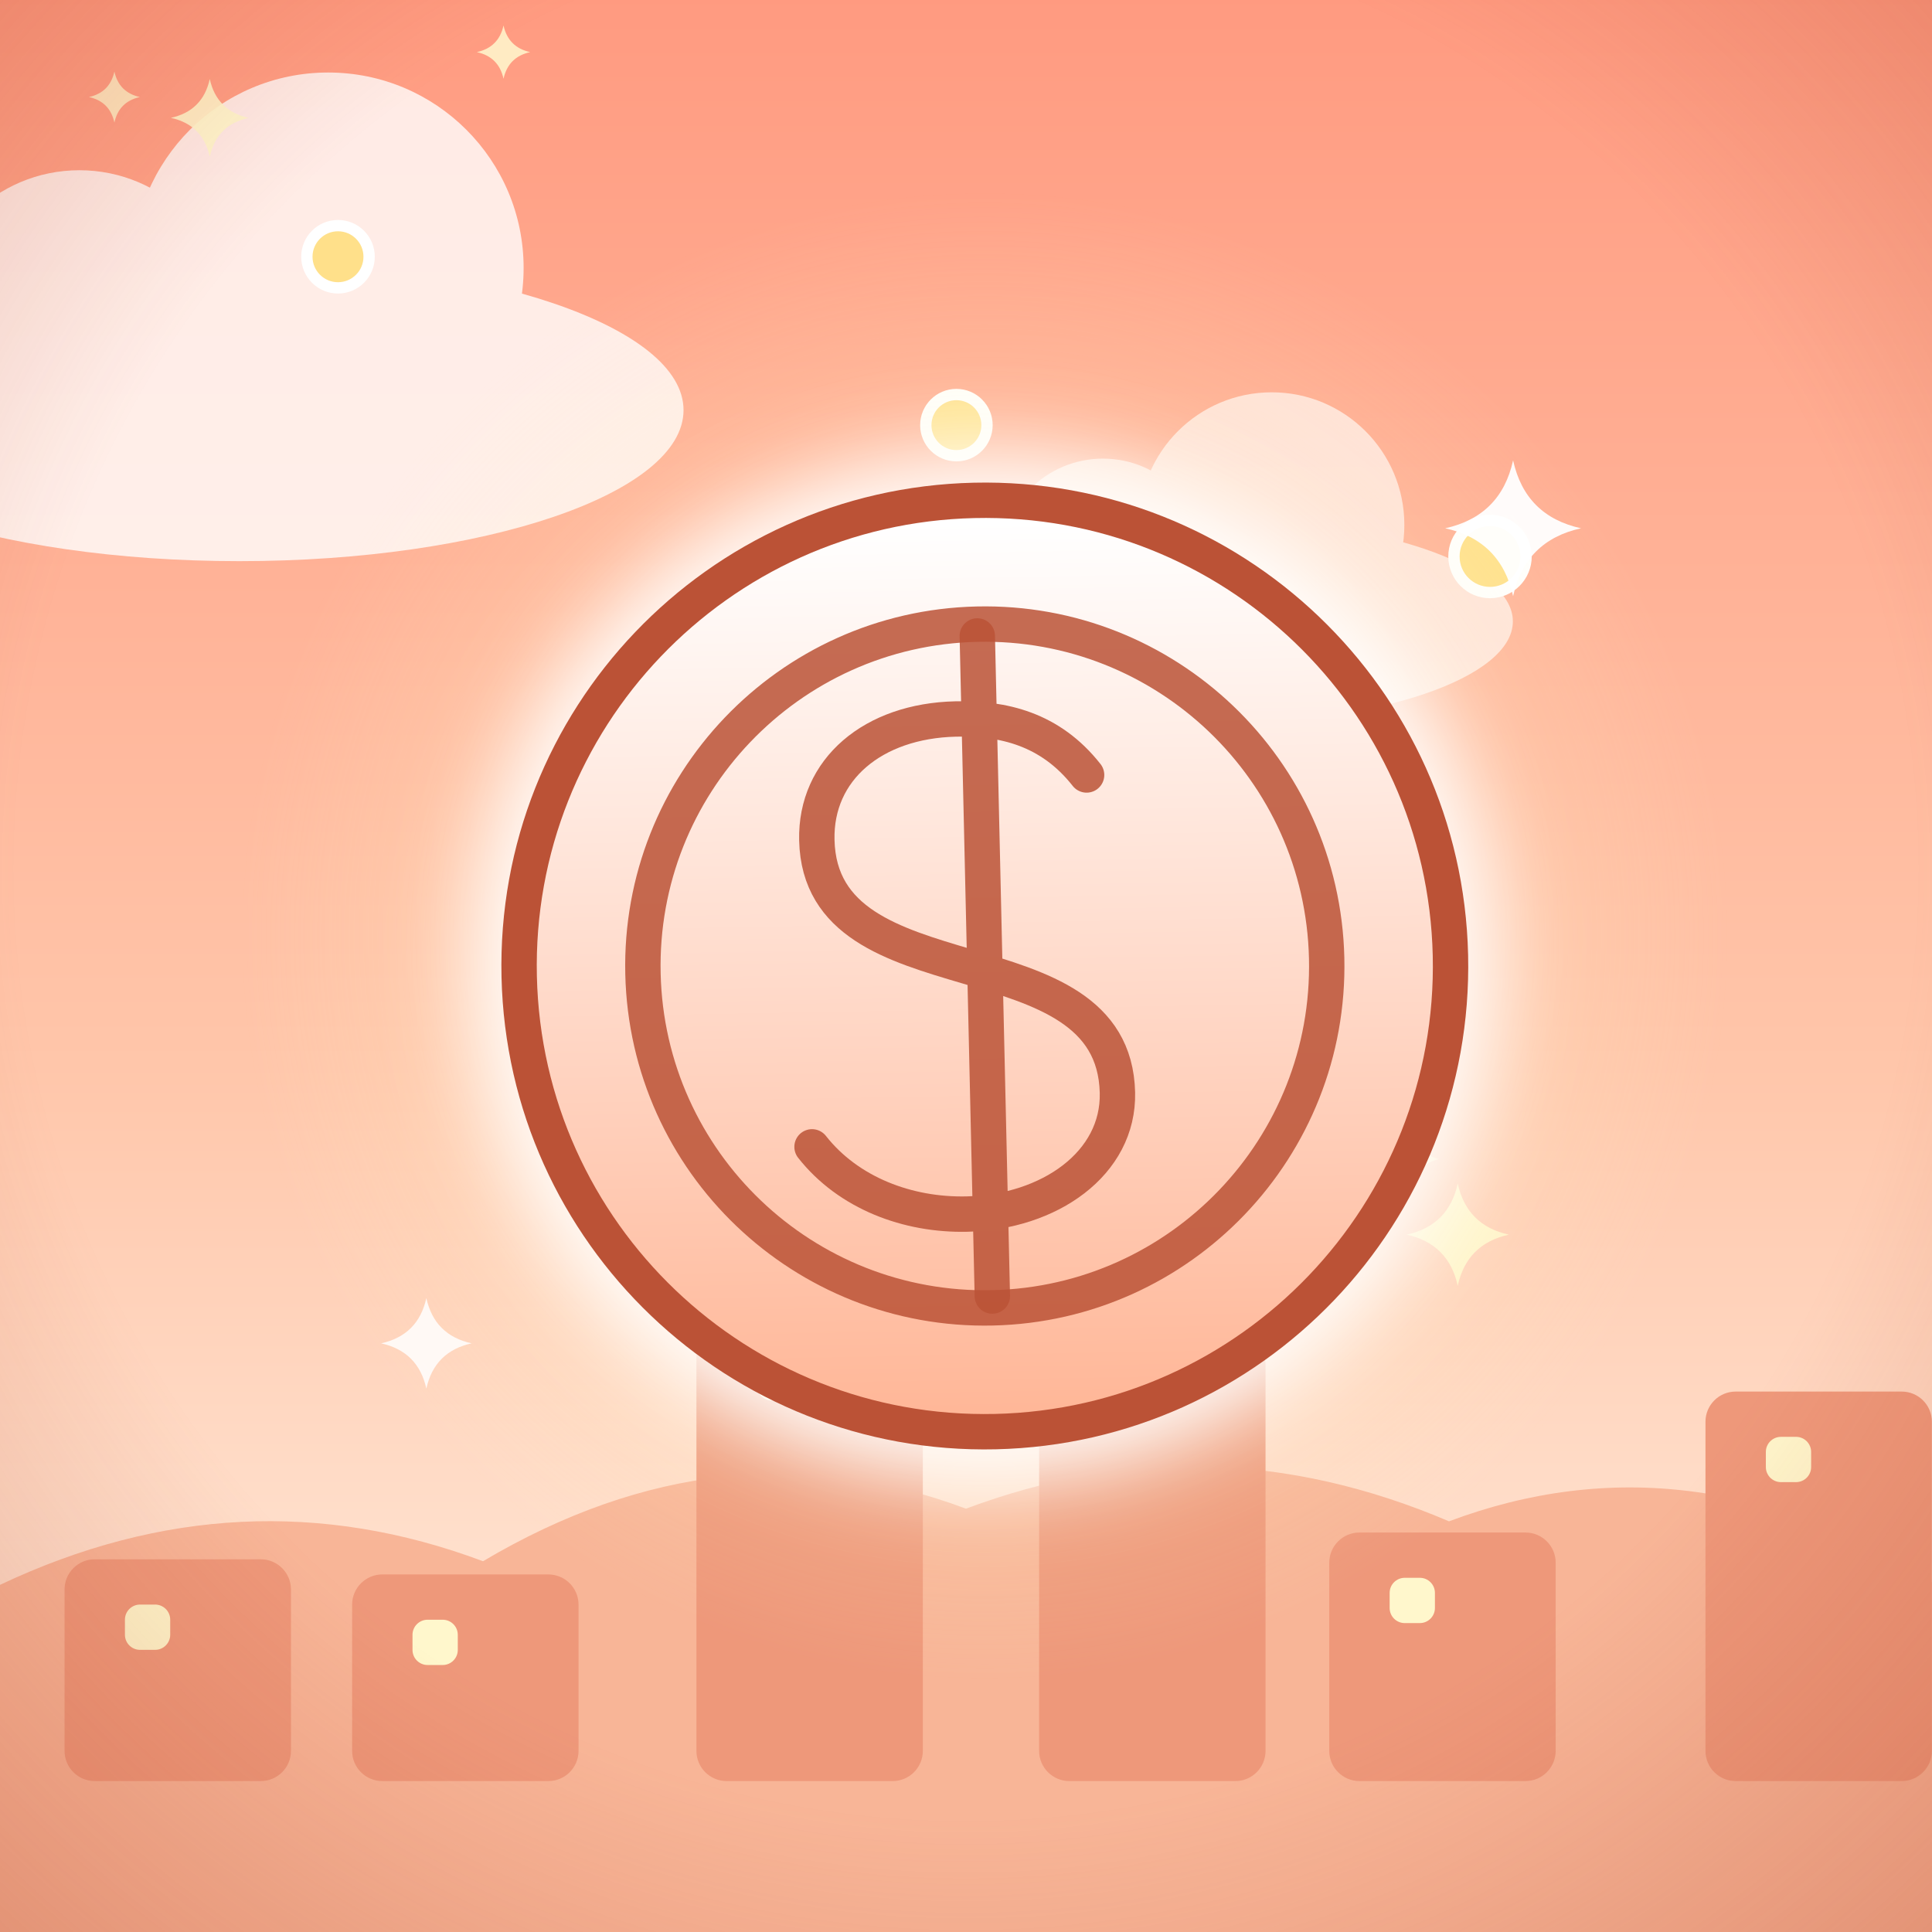
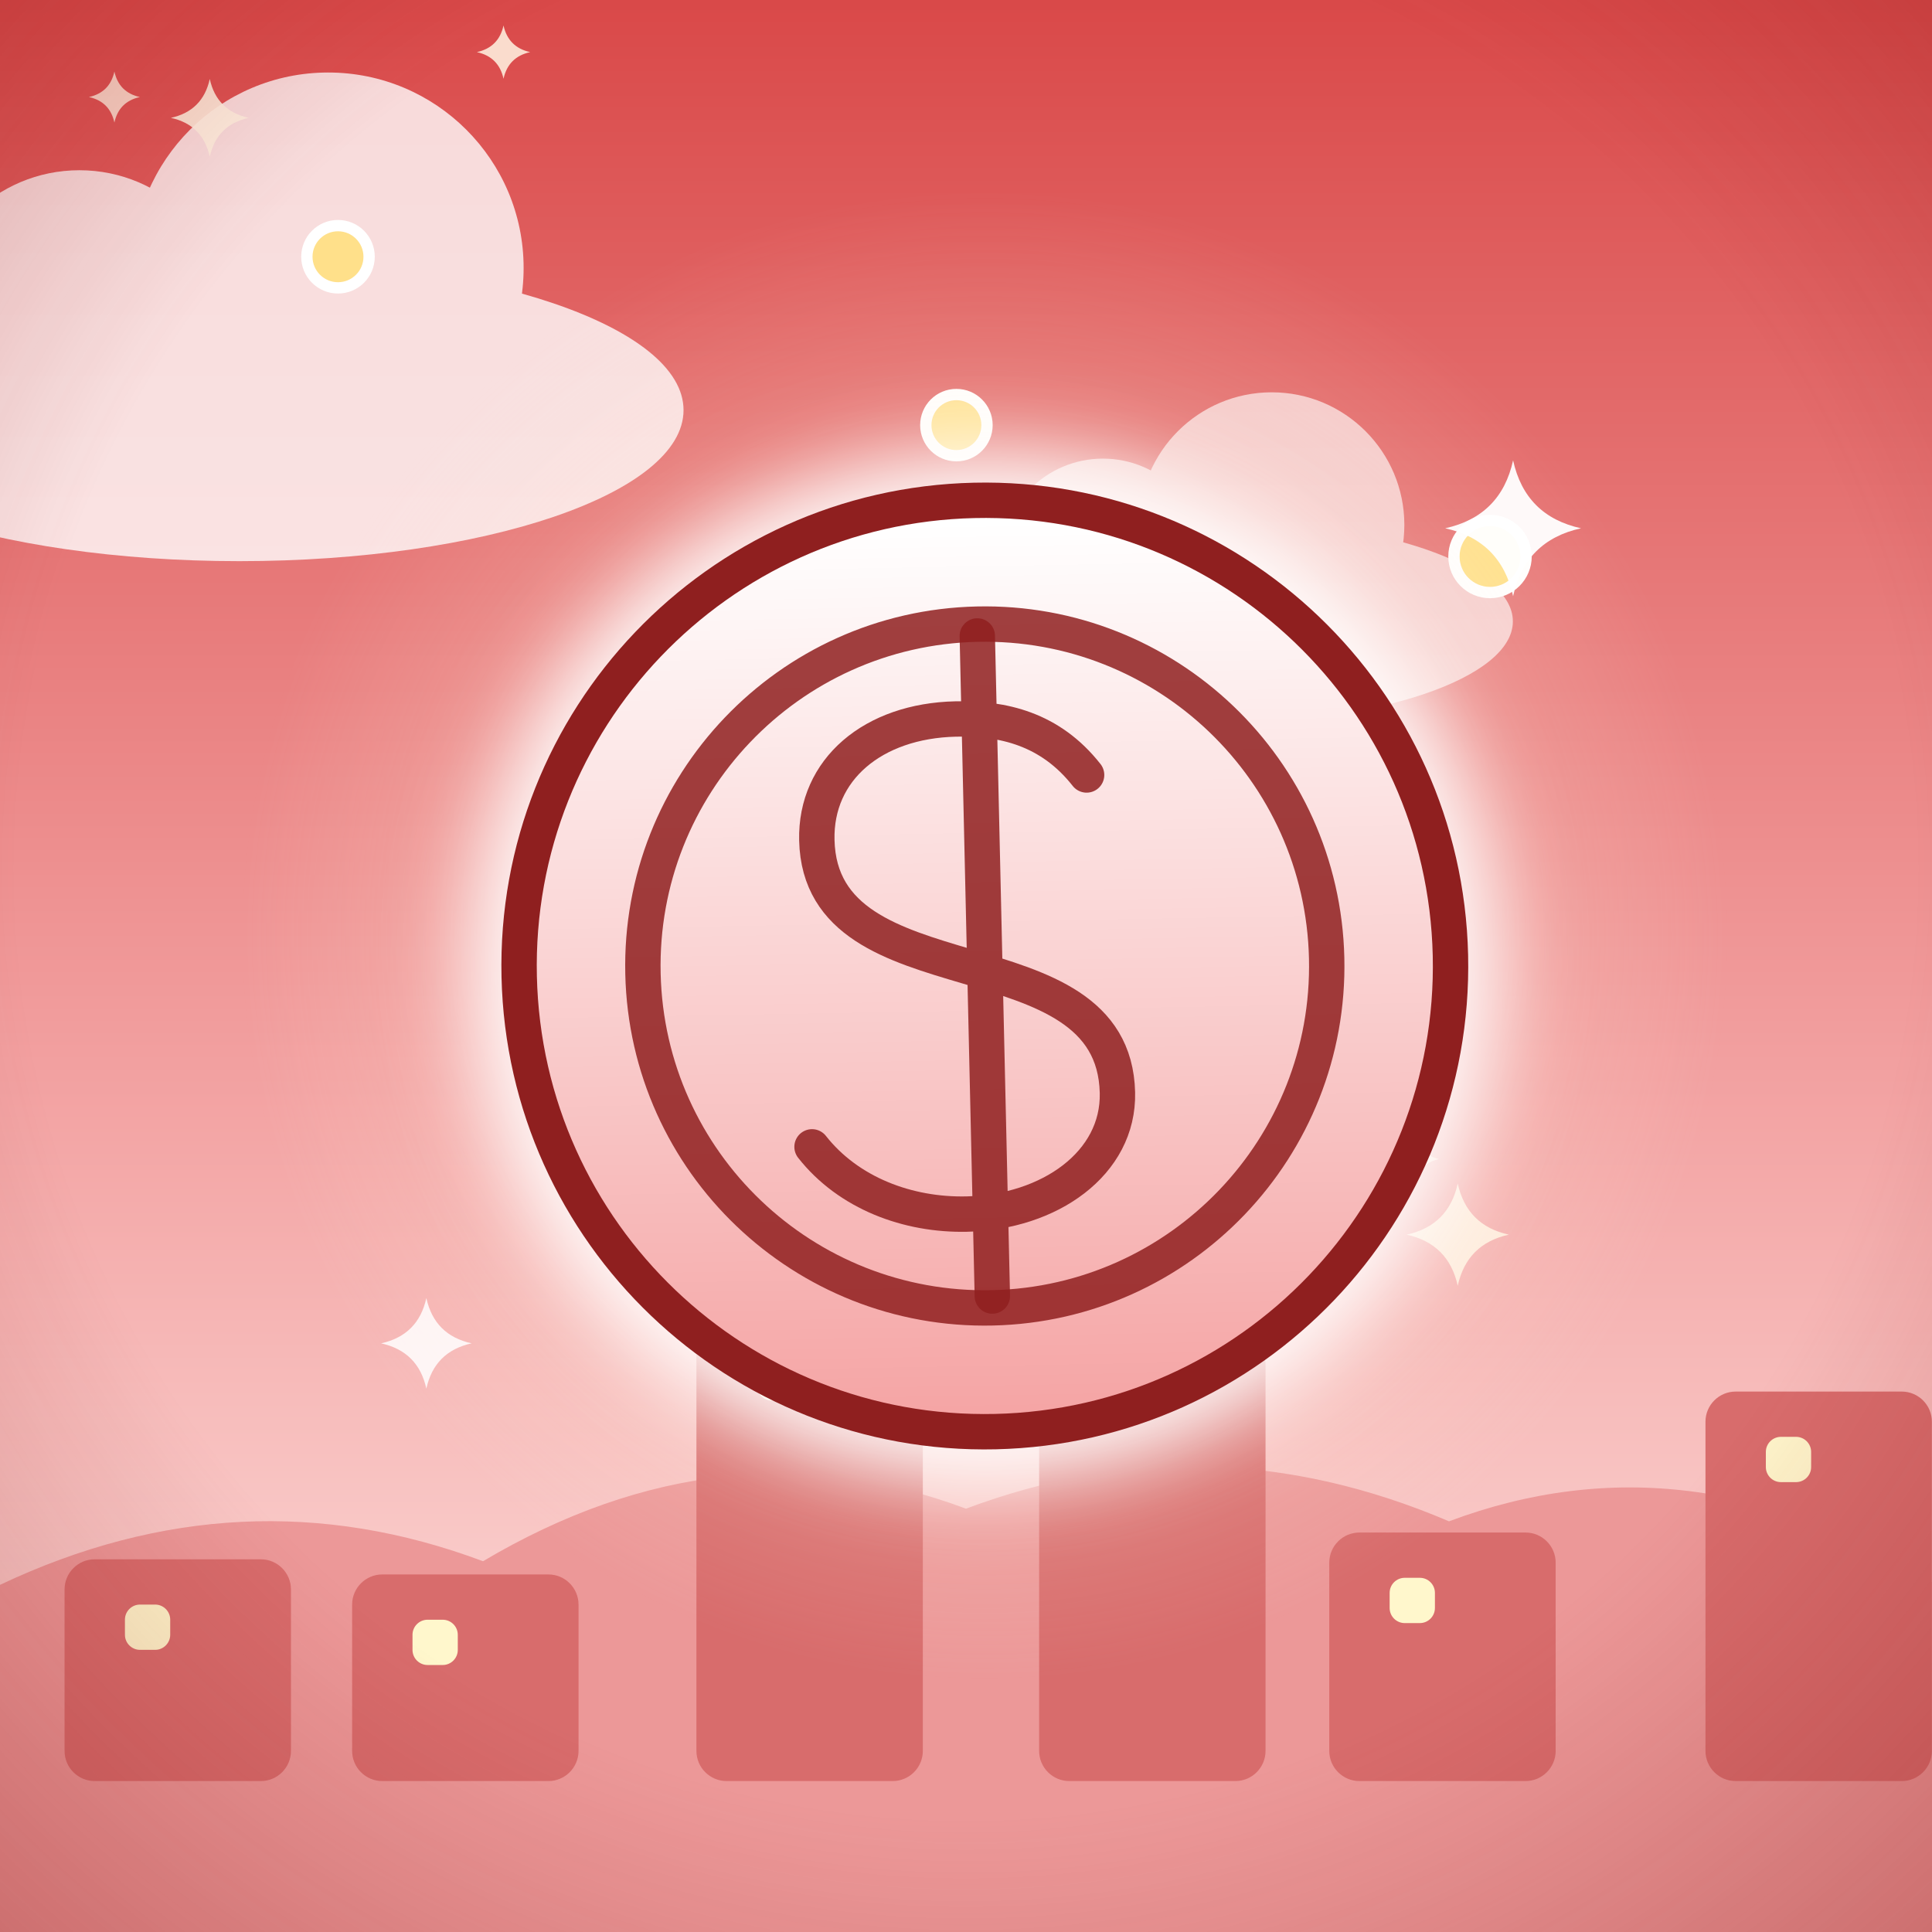
<svg xmlns="http://www.w3.org/2000/svg" viewBox="0 0 256 256" width="256" height="256">
  <defs>
    <linearGradient id="sky" x1="0" y1="0" x2="0" y2="1">
-       <stop offset="0" stop-color="#ff9a80" />
-       <stop offset=".55" stop-color="#ffc6aa" />
-       <stop offset="1" stop-color="#fff3e6" />
+       <stop offset="0" stop-color="#d94848" />
+       <stop offset=".55" stop-color="#f2a0a0" />
+       <stop offset="1" stop-color="#ffe9e6" />
    </linearGradient>
    <radialGradient id="halo" cx=".5" cy=".5" r=".5">
-       <stop offset="0" stop-color="#fff7cc" stop-opacity=".85" />
-       <stop offset=".6" stop-color="#fff7cc" stop-opacity=".25" />
-       <stop offset="1" stop-color="#fff7cc" stop-opacity="0" />
+       <stop offset="0" stop-color="#fff1e0" stop-opacity=".85" />
+       <stop offset=".6" stop-color="#fff1e0" stop-opacity=".25" />
+       <stop offset="1" stop-color="#fff1e0" stop-opacity="0" />
    </radialGradient>
    <linearGradient id="gl" x1="0" y1="0" x2="0" y2="1">
      <stop offset="0" stop-color="#ffffff" />
-       <stop offset="1" stop-color="#ffb798" />
+       <stop offset="1" stop-color="#f5a5a5" />
    </linearGradient>
    <radialGradient id="vig" cx=".5" cy=".45" r=".75">
-       <stop offset=".65" stop-color="#bb5236" stop-opacity="0" />
-       <stop offset="1" stop-color="#bb5236" stop-opacity=".35" />
+       <stop offset=".65" stop-color="#8f1f1f" stop-opacity="0" />
+       <stop offset="1" stop-color="#8f1f1f" stop-opacity=".35" />
    </radialGradient>
    <filter id="blur" x="-30%" y="-30%" width="160%" height="160%">
      <feGaussianBlur stdDeviation="7" />
    </filter>
-     <style>.k{fill:#bb5236;opacity:.9}.ks{fill:none;stroke:#bb5236;stroke-width:6;stroke-linecap:round;opacity:.85}.s{fill:none;stroke:url(#gl);stroke-linecap:round;stroke-linejoin:round}</style>
+     <style>.k{fill:#8f1f1f;opacity:.9}.ks{fill:none;stroke:#8f1f1f;stroke-width:6;stroke-linecap:round;opacity:.85}.s{fill:none;stroke:url(#gl);stroke-linecap:round;stroke-linejoin:round}</style>
  </defs>
  <rect width="256" height="256" fill="url(#sky)" />
  <g fill="#ffffff" opacity="0.79">
    <ellipse cx="31.711" cy="54.343" rx="58.862" ry="20.013" />
    <circle cx="10.52" cy="42.57" r="20.013" />
    <circle cx="43.483" cy="35.507" r="25.899" />
  </g>
  <g fill="#ffffff" opacity="0.64">
    <ellipse cx="160.522" cy="82.338" rx="39.94" ry="13.58" />
    <circle cx="146.143" cy="74.35" r="13.58" />
    <circle cx="168.51" cy="69.557" r="17.574" />
  </g>
-   <path d="M0 256L0 210Q32 194.871 64 206.871Q96 187.908 128 199.908Q160 187.908 192 201.583Q224 189.583 256 209.656Q288 188.808 320 200.808L256 256z" fill="#f8b597" />
-   <rect x="8.554" y="206.613" width="30" height="29.387" rx="4" fill="#ee987a" />
+   <path d="M0 256L0 210Q32 194.871 64 206.871Q96 187.908 128 199.908Q160 187.908 192 201.583Q224 189.583 256 209.656Q288 188.808 320 200.808L256 256z" fill="#ec9898" />
+   <rect x="8.554" y="206.613" width="30" height="29.387" rx="4" fill="#d86c6c" />
  <rect x="16.554" y="212.613" width="6" height="6" rx="2" fill="#fff7cc" />
-   <rect x="46.659" y="208.622" width="30" height="27.378" rx="4" fill="#ee987a" />
+   <rect x="46.659" y="208.622" width="30" height="27.378" rx="4" fill="#d86c6c" />
  <rect x="54.659" y="214.622" width="6" height="6" rx="2" fill="#fff7cc" />
-   <rect x="92.28" y="173.572" width="30" height="62.428" rx="4" fill="#ee987a" />
+   <rect x="92.28" y="173.572" width="30" height="62.428" rx="4" fill="#d86c6c" />
  <rect x="100.28" y="179.572" width="6" height="6" rx="2" fill="#fff7cc" />
-   <rect x="137.691" y="176.822" width="30" height="59.178" rx="4" fill="#ee987a" />
+   <rect x="137.691" y="176.822" width="30" height="59.178" rx="4" fill="#d86c6c" />
  <rect x="145.691" y="182.822" width="6" height="6" rx="2" fill="#fff7cc" />
-   <rect x="176.135" y="203.067" width="30" height="32.933" rx="4" fill="#ee987a" />
+   <rect x="176.135" y="203.067" width="30" height="32.933" rx="4" fill="#d86c6c" />
  <rect x="184.135" y="209.067" width="6" height="6" rx="2" fill="#fff7cc" />
-   <rect x="225.984" y="184.389" width="30" height="51.611" rx="4" fill="#ee987a" />
+   <rect x="225.984" y="184.389" width="30" height="51.611" rx="4" fill="#d86c6c" />
  <rect x="233.984" y="190.389" width="6" height="6" rx="2" fill="#fff7cc" />
  <circle cx="197.434" cy="73.737" r="4.779" fill="#ffe08a" stroke="#fff" stroke-width="1.5" />
  <circle cx="108.443" cy="90.745" r="5.934" fill="#ffe08a" stroke="#fff" stroke-width="1.5" />
  <circle cx="126.729" cy="56.333" r="4.055" fill="#ffe08a" stroke="#fff" stroke-width="1.5" />
  <circle cx="44.786" cy="34.02" r="4.125" fill="#ffe08a" stroke="#fff" stroke-width="1.5" />
-   <path d="M27.795 10.464Q28.722 14.688 32.947 15.616Q28.722 16.543 27.795 20.767Q26.868 16.543 22.643 15.616Q26.868 14.688 27.795 10.464z" fill="#fff7cc" opacity="0.896" />
-   <path d="M187.609 150.513Q188.161 153.028 190.675 153.579Q188.161 154.131 187.609 156.646Q187.057 154.131 184.543 153.579Q187.057 153.028 187.609 150.513z" fill="#fff7cc" opacity="0.728" />
-   <path d="M193.157 156.828Q194.376 162.38 199.928 163.598Q194.376 164.817 193.157 170.369Q191.939 164.817 186.387 163.598Q191.939 162.38 193.157 156.828z" fill="#fff7cc" opacity="0.912" />
-   <path d="M66.719 3.373Q67.355 6.269 70.251 6.905Q67.355 7.541 66.719 10.437Q66.084 7.541 63.187 6.905Q66.084 6.269 66.719 3.373z" fill="#fff7cc" opacity="0.87" />
-   <path d="M112.481 79.78Q113.195 83.029 116.444 83.742Q113.195 84.456 112.481 87.705Q111.768 84.456 108.519 83.742Q111.768 83.029 112.481 79.78z" fill="#fff7cc" opacity="0.755" />
-   <path d="M15.159 9.48Q15.767 12.25 18.537 12.858Q15.767 13.466 15.159 16.235Q14.551 13.466 11.782 12.858Q14.551 12.25 15.159 9.48z" fill="#fff7cc" opacity="0.832" />
+   <path d="M27.795 10.464Q28.722 14.688 32.947 15.616Q28.722 16.543 27.795 20.767Q26.868 16.543 22.643 15.616Q26.868 14.688 27.795 10.464z" fill="#fff1e0" opacity="0.896" />
+   <path d="M187.609 150.513Q188.161 153.028 190.675 153.579Q188.161 154.131 187.609 156.646Q187.057 154.131 184.543 153.579Q187.057 153.028 187.609 150.513z" fill="#fff1e0" opacity="0.728" />
+   <path d="M193.157 156.828Q194.376 162.38 199.928 163.598Q194.376 164.817 193.157 170.369Q191.939 164.817 186.387 163.598Q191.939 162.38 193.157 156.828z" fill="#fff1e0" opacity="0.912" />
+   <path d="M66.719 3.373Q67.355 6.269 70.251 6.905Q67.355 7.541 66.719 10.437Q66.084 7.541 63.187 6.905Q66.084 6.269 66.719 3.373z" fill="#fff1e0" opacity="0.87" />
+   <path d="M112.481 79.78Q113.195 83.029 116.444 83.742Q113.195 84.456 112.481 87.705Q111.768 84.456 108.519 83.742Q111.768 83.029 112.481 79.78z" fill="#fff1e0" opacity="0.755" />
+   <path d="M15.159 9.48Q15.767 12.25 18.537 12.858Q15.767 13.466 15.159 16.235Q14.551 13.466 11.782 12.858Q14.551 12.25 15.159 9.48z" fill="#fff1e0" opacity="0.832" />
  <circle cx="130.493" cy="124" r="100" fill="url(#halo)" />
  <g transform="translate(130.4929 128) rotate(-1.305729) scale(0.7811737) translate(-128 -128)">
    <g filter="url(#blur)" opacity=".95" fill="#ffffff" stroke="#ffffff" stroke-width="22">
      <circle cx="128" cy="128" r="76" />
      <circle cx="128" cy="128" r="58" opacity="0" />
      <path d="M146 96c-6-8-14-10-22-10-14 0-24 8-24 20 0 28 50 16 50 44 0 12-12 20-26 20-10 0-20-4-26-12M128 72v112" opacity="0" />
    </g>
-     <g fill="#bb5236" stroke="#bb5236" stroke-width="12" stroke-linejoin="round">
+     <g fill="#8f1f1f" stroke="#8f1f1f" stroke-width="12" stroke-linejoin="round">
      <circle cx="128" cy="128" r="76" />
      <circle cx="128" cy="128" r="58" opacity="0" />
      <path d="M146 96c-6-8-14-10-22-10-14 0-24 8-24 20 0 28 50 16 50 44 0 12-12 20-26 20-10 0-20-4-26-12M128 72v112" opacity="0" />
    </g>
    <g fill="url(#gl)" stroke="none">
      <circle cx="128" cy="128" r="76" />
      <circle cx="128" cy="128" r="58" class="ks" />
      <path d="M146 96c-6-8-14-10-22-10-14 0-24 8-24 20 0 28 50 16 50 44 0 12-12 20-26 20-10 0-20-4-26-12M128 72v112" class="ks" />
    </g>
  </g>
  <path d="M200.493 61Q202.113 68.38 209.493 70Q202.113 71.62 200.493 79Q198.873 71.62 191.493 70Q198.873 68.38 200.493 61z" fill="#ffffff" opacity="0.95" />
  <path d="M56.493 172Q57.573 176.92 62.493 178Q57.573 179.08 56.493 184Q55.413 179.08 50.493 178Q55.413 176.92 56.493 172z" fill="#ffffff" opacity="0.85" />
  <rect width="256" height="256" fill="url(#vig)" />
</svg>
